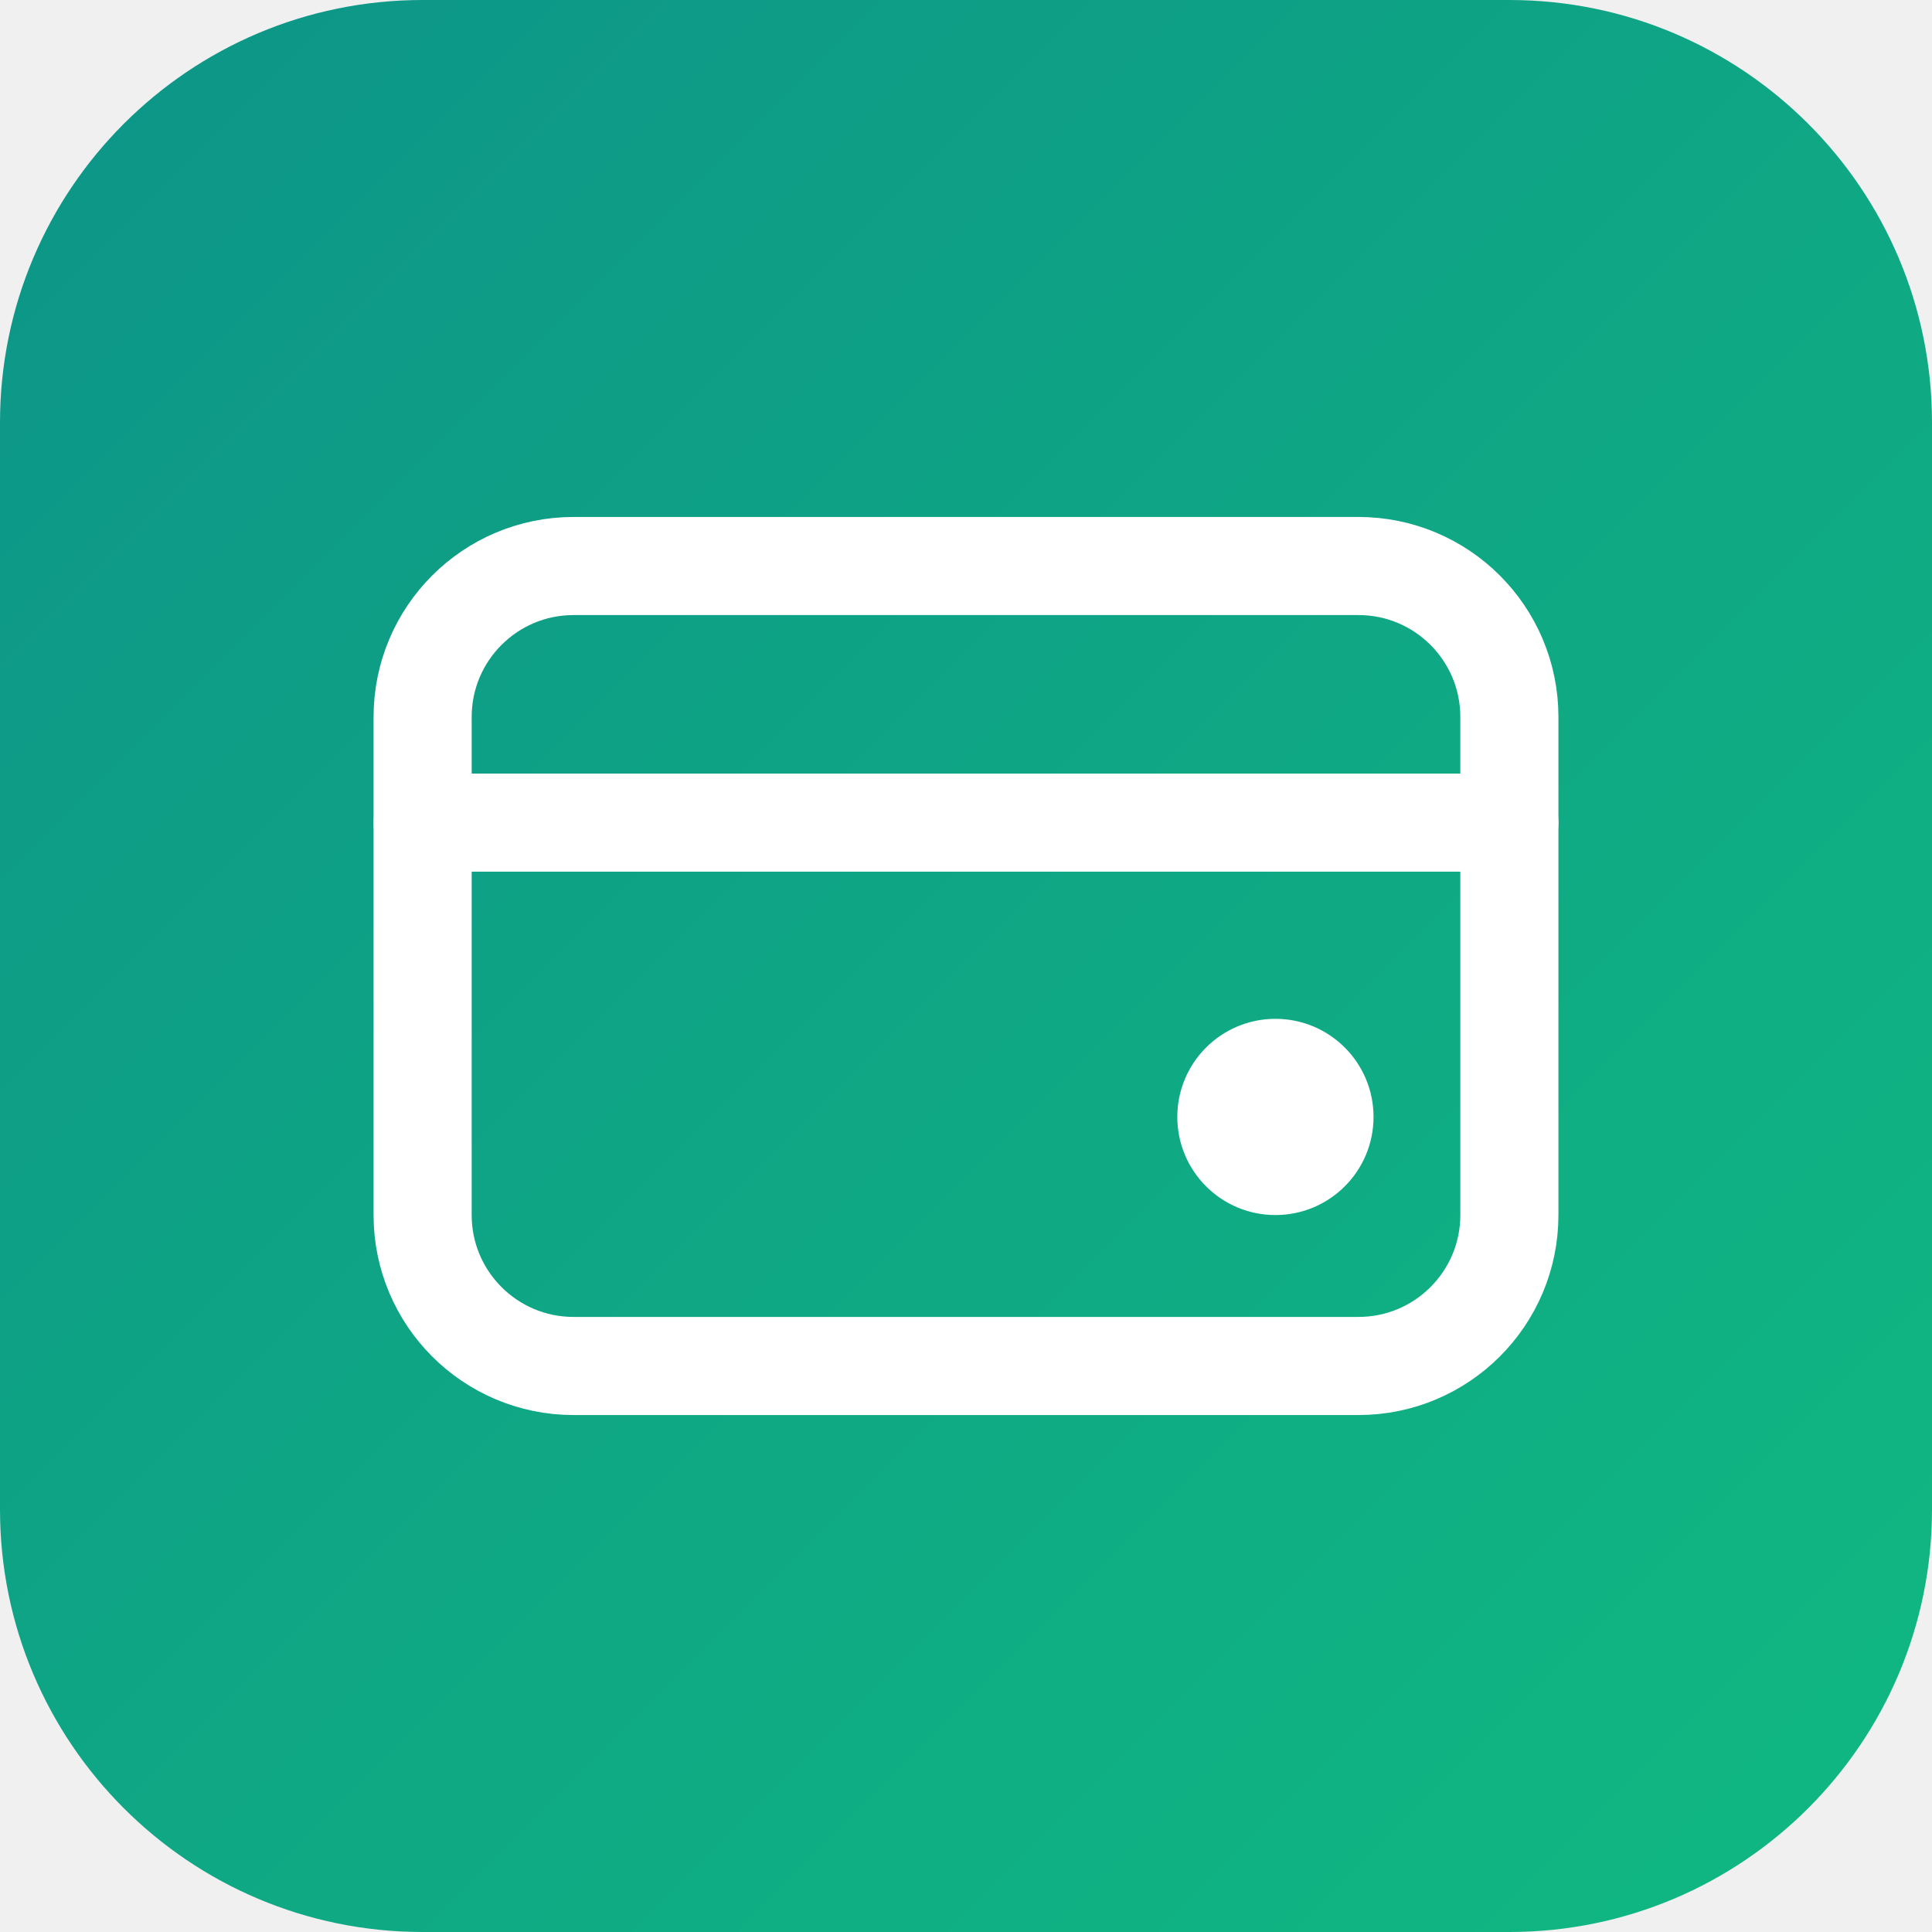
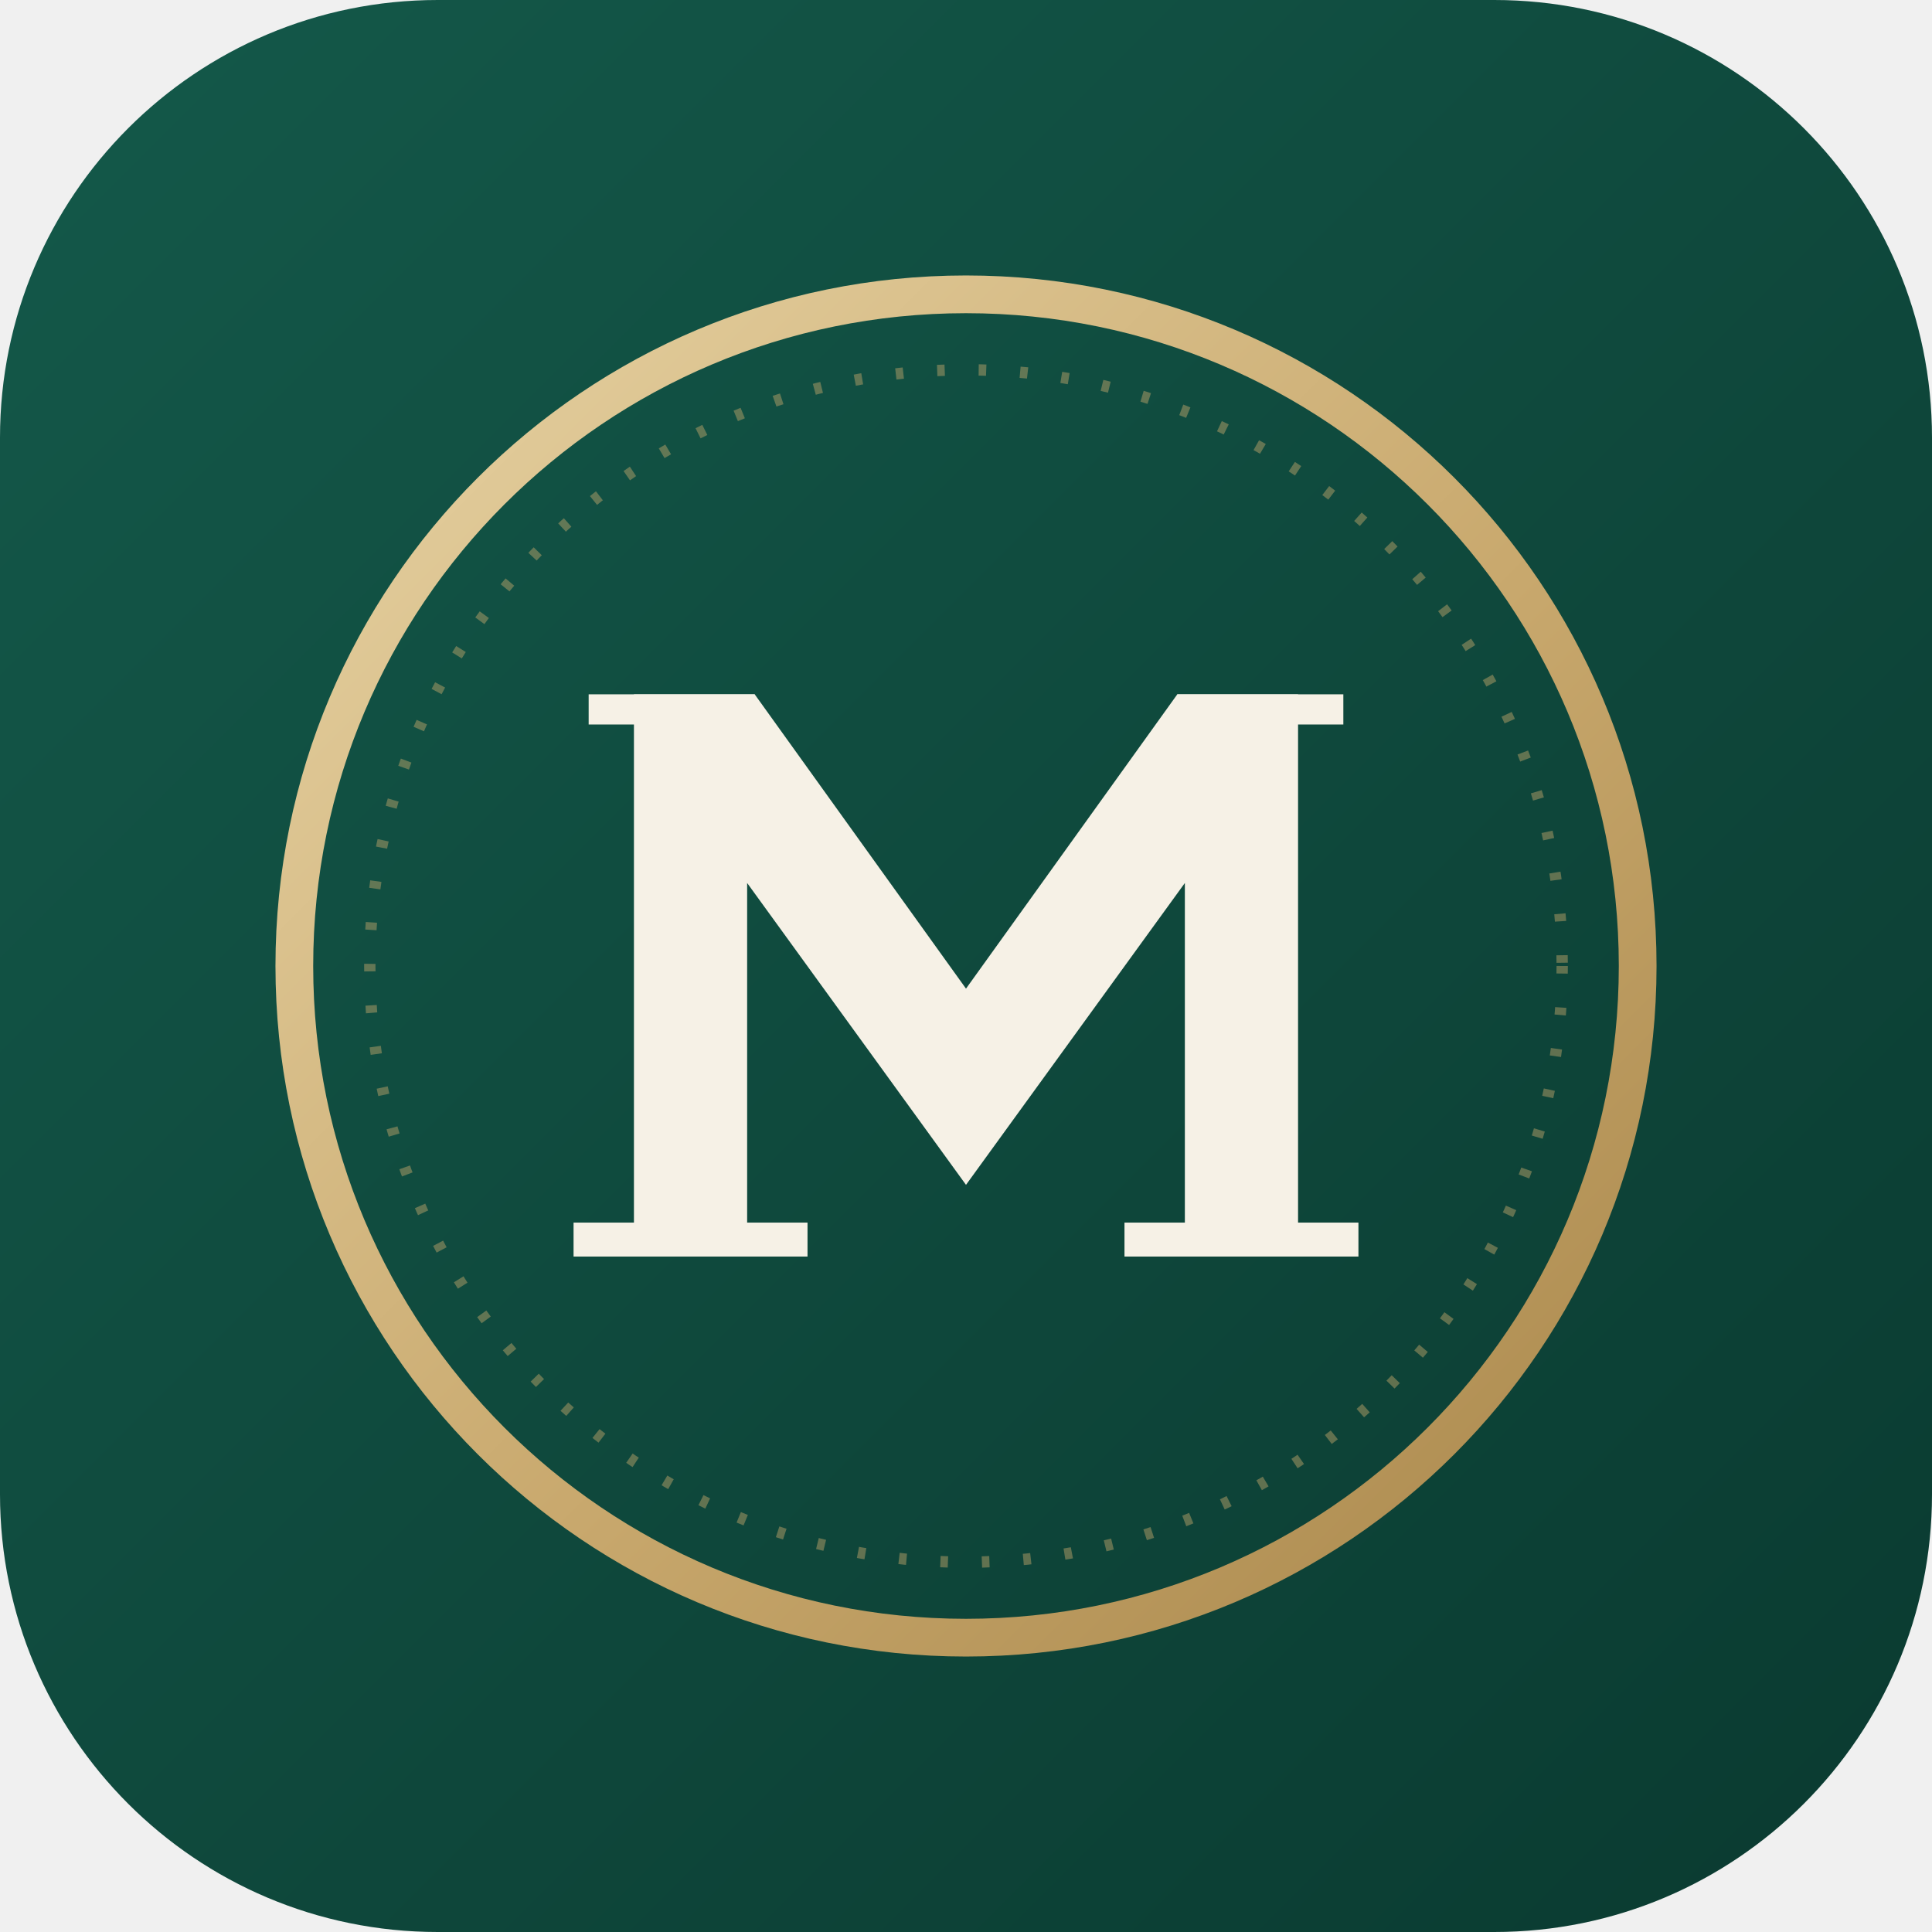
- <svg xmlns="http://www.w3.org/2000/svg" viewBox="0 0 512 512">
+ <svg xmlns="http://www.w3.org/2000/svg" viewBox="0 0 512 512" role="img" aria-label="Moneta">
  <defs>
-     <linearGradient id="g" x1="0" y1="0" x2="1" y2="1">
-       <stop offset="0" stop-color="#0D9488" />
-       <stop offset="1" stop-color="#10B981" />
+     <linearGradient id="field" x1="0" y1="0" x2="1" y2="1">
+       <stop offset="0" stop-color="#14594A" />
+       <stop offset="1" stop-color="#0A3A30" />
+     </linearGradient>
+     <linearGradient id="gold" x1="0" y1="0" x2="1" y2="1">
+       <stop offset="0" stop-color="#E7D3A4" />
+       <stop offset="0.55" stop-color="#C9A96E" />
+       <stop offset="1" stop-color="#A9874B" />
    </linearGradient>
  </defs>
-   <rect width="512" height="512" rx="112" fill="url(#g)" />
-   <g fill="none" stroke="#ffffff" stroke-width="26" stroke-linecap="round" stroke-linejoin="round">
-     <rect x="112" y="150" width="288" height="212" rx="40" />
-     <path d="M112 218h288" />
+   <rect width="512" height="512" rx="116" fill="url(#field)" />
+   <circle cx="256" cy="256" r="178" fill="none" stroke="url(#gold)" stroke-width="10" />
+   <circle cx="256" cy="256" r="158" fill="none" stroke="#C9A96E" stroke-opacity="0.45" stroke-width="3" stroke-dasharray="2 9" />
+   <g fill="#F6F1E6">
+     <path d="M168 330 V184 H200 L256 262 L312 184 H344 V330 H314 V234 L256 314 L198 234 V330 Z" />
+     <rect x="152" y="324" width="62" height="9" />
+     <rect x="298" y="324" width="62" height="9" />
+     <rect x="156" y="184" width="44" height="8" />
+     <rect x="312" y="184" width="44" height="8" />
  </g>
-   <circle cx="338" cy="296" r="26" fill="#ffffff" />
</svg>
